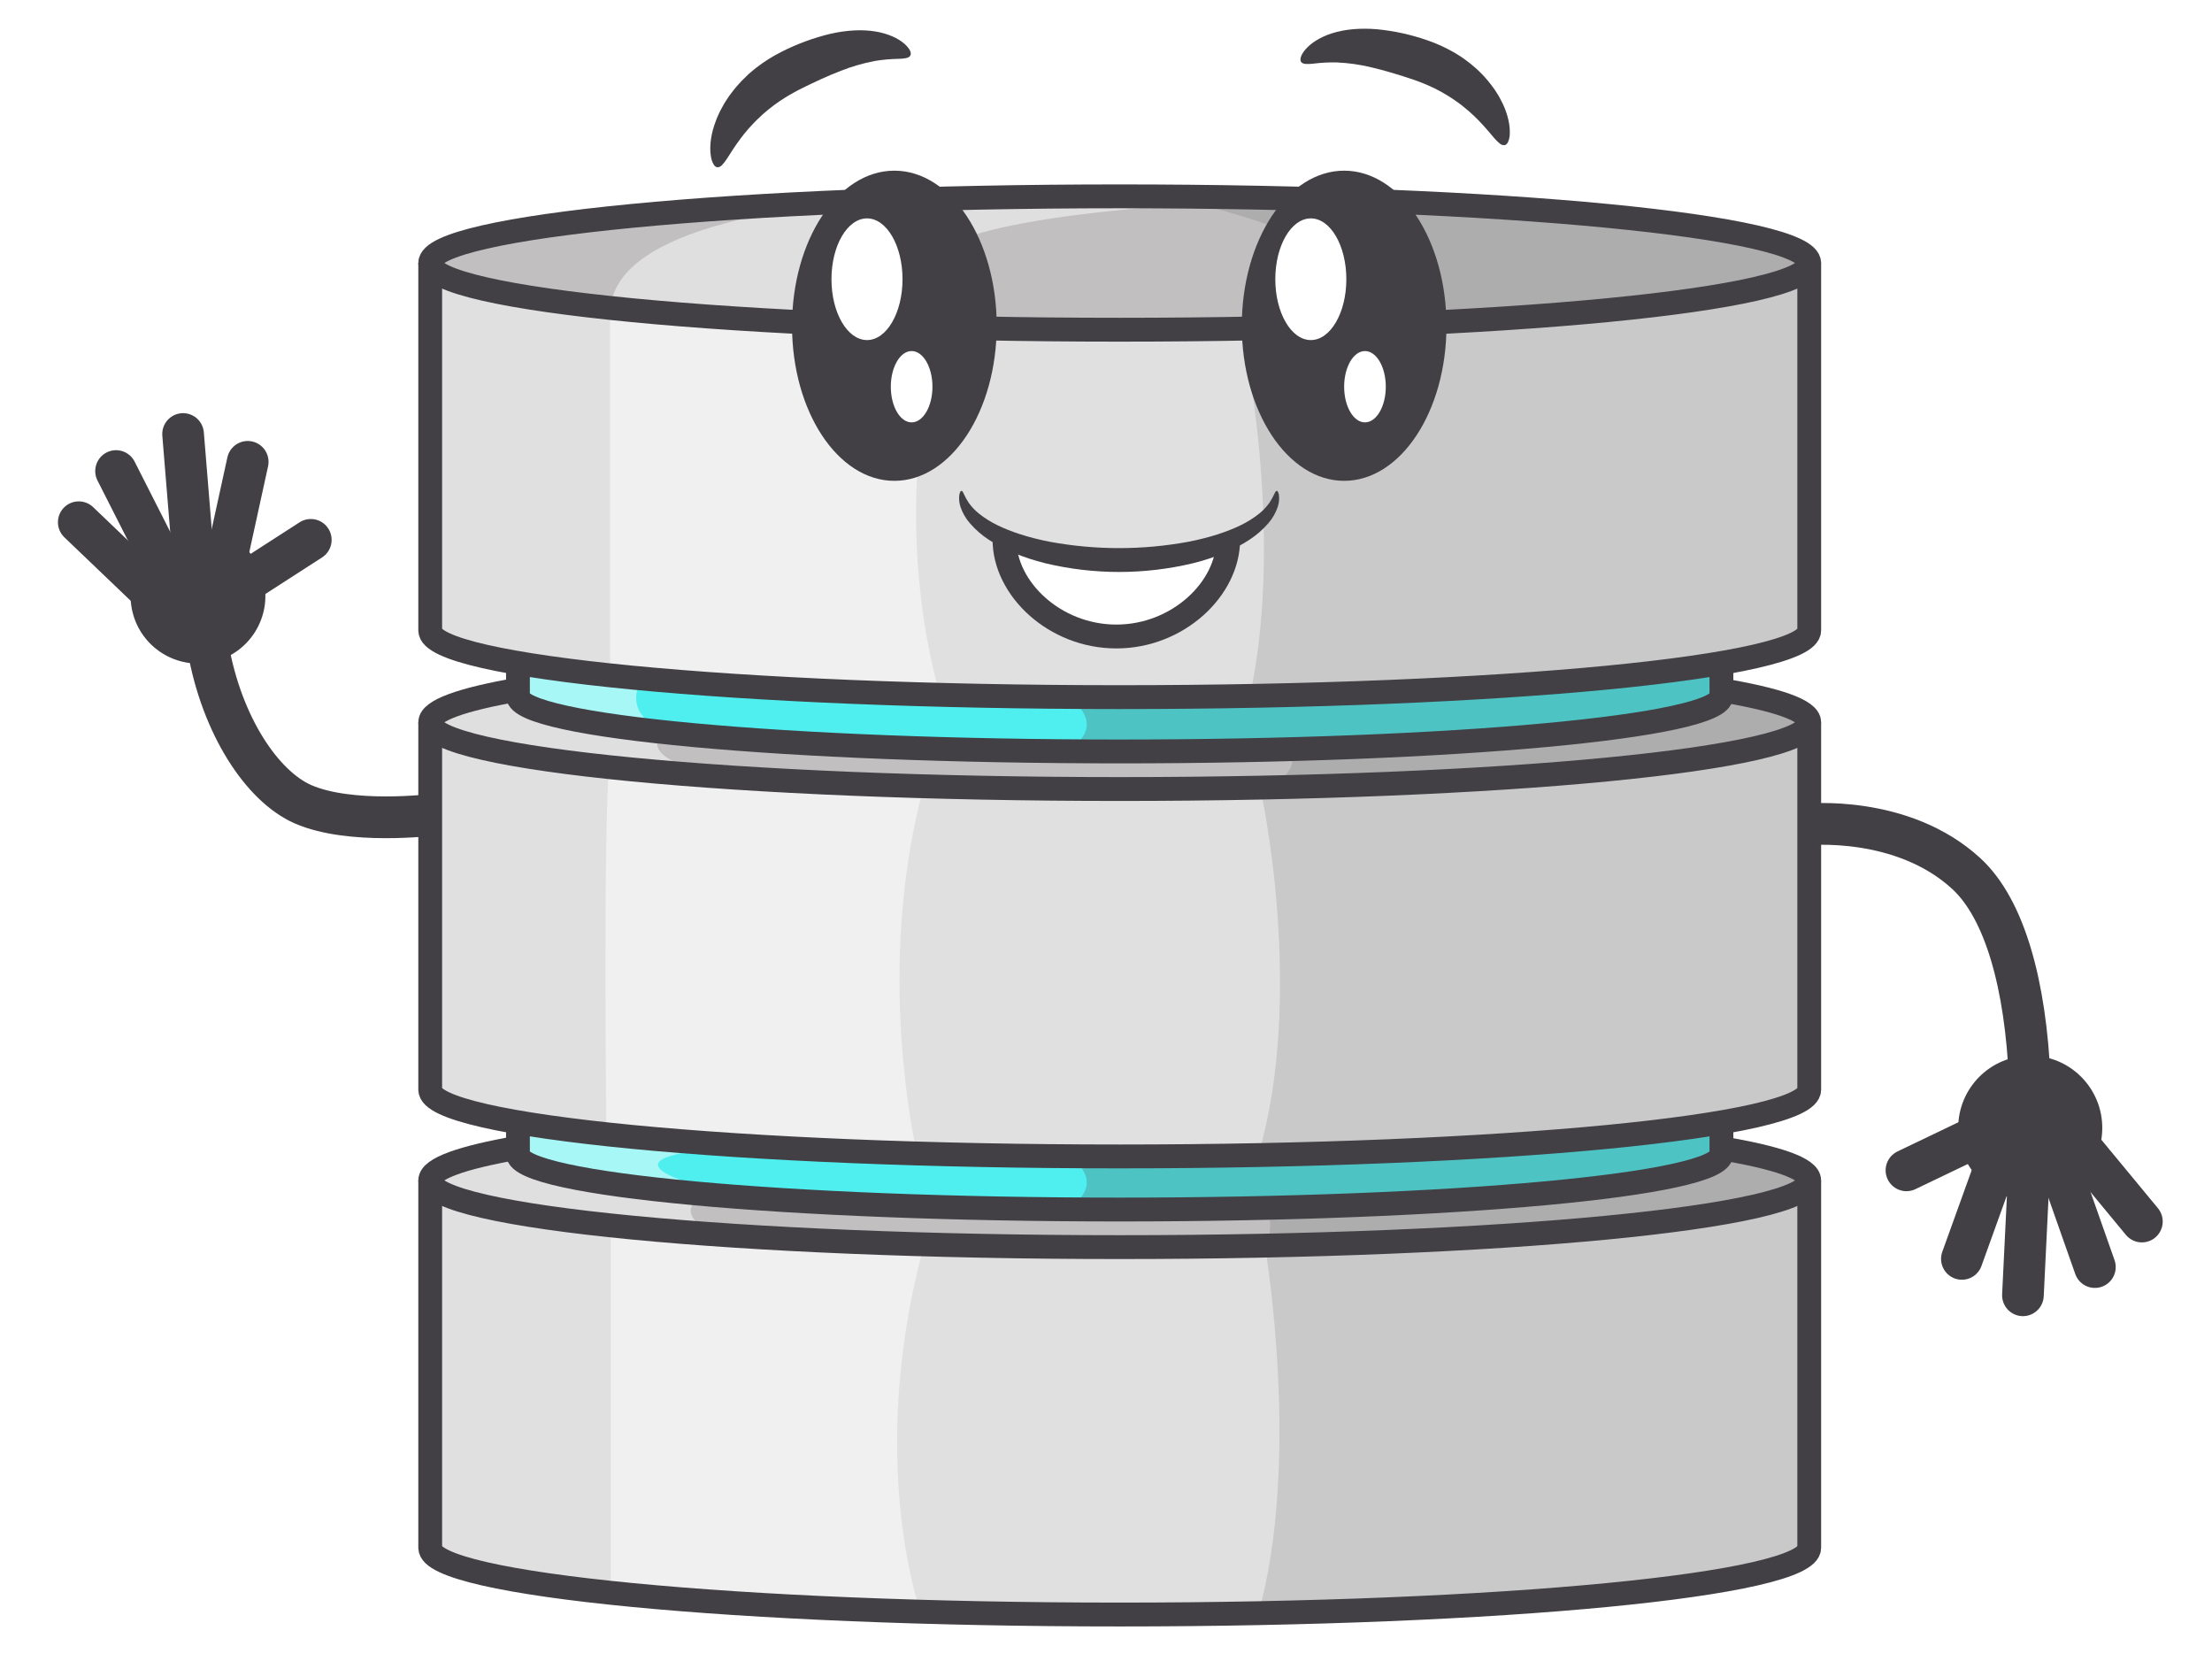
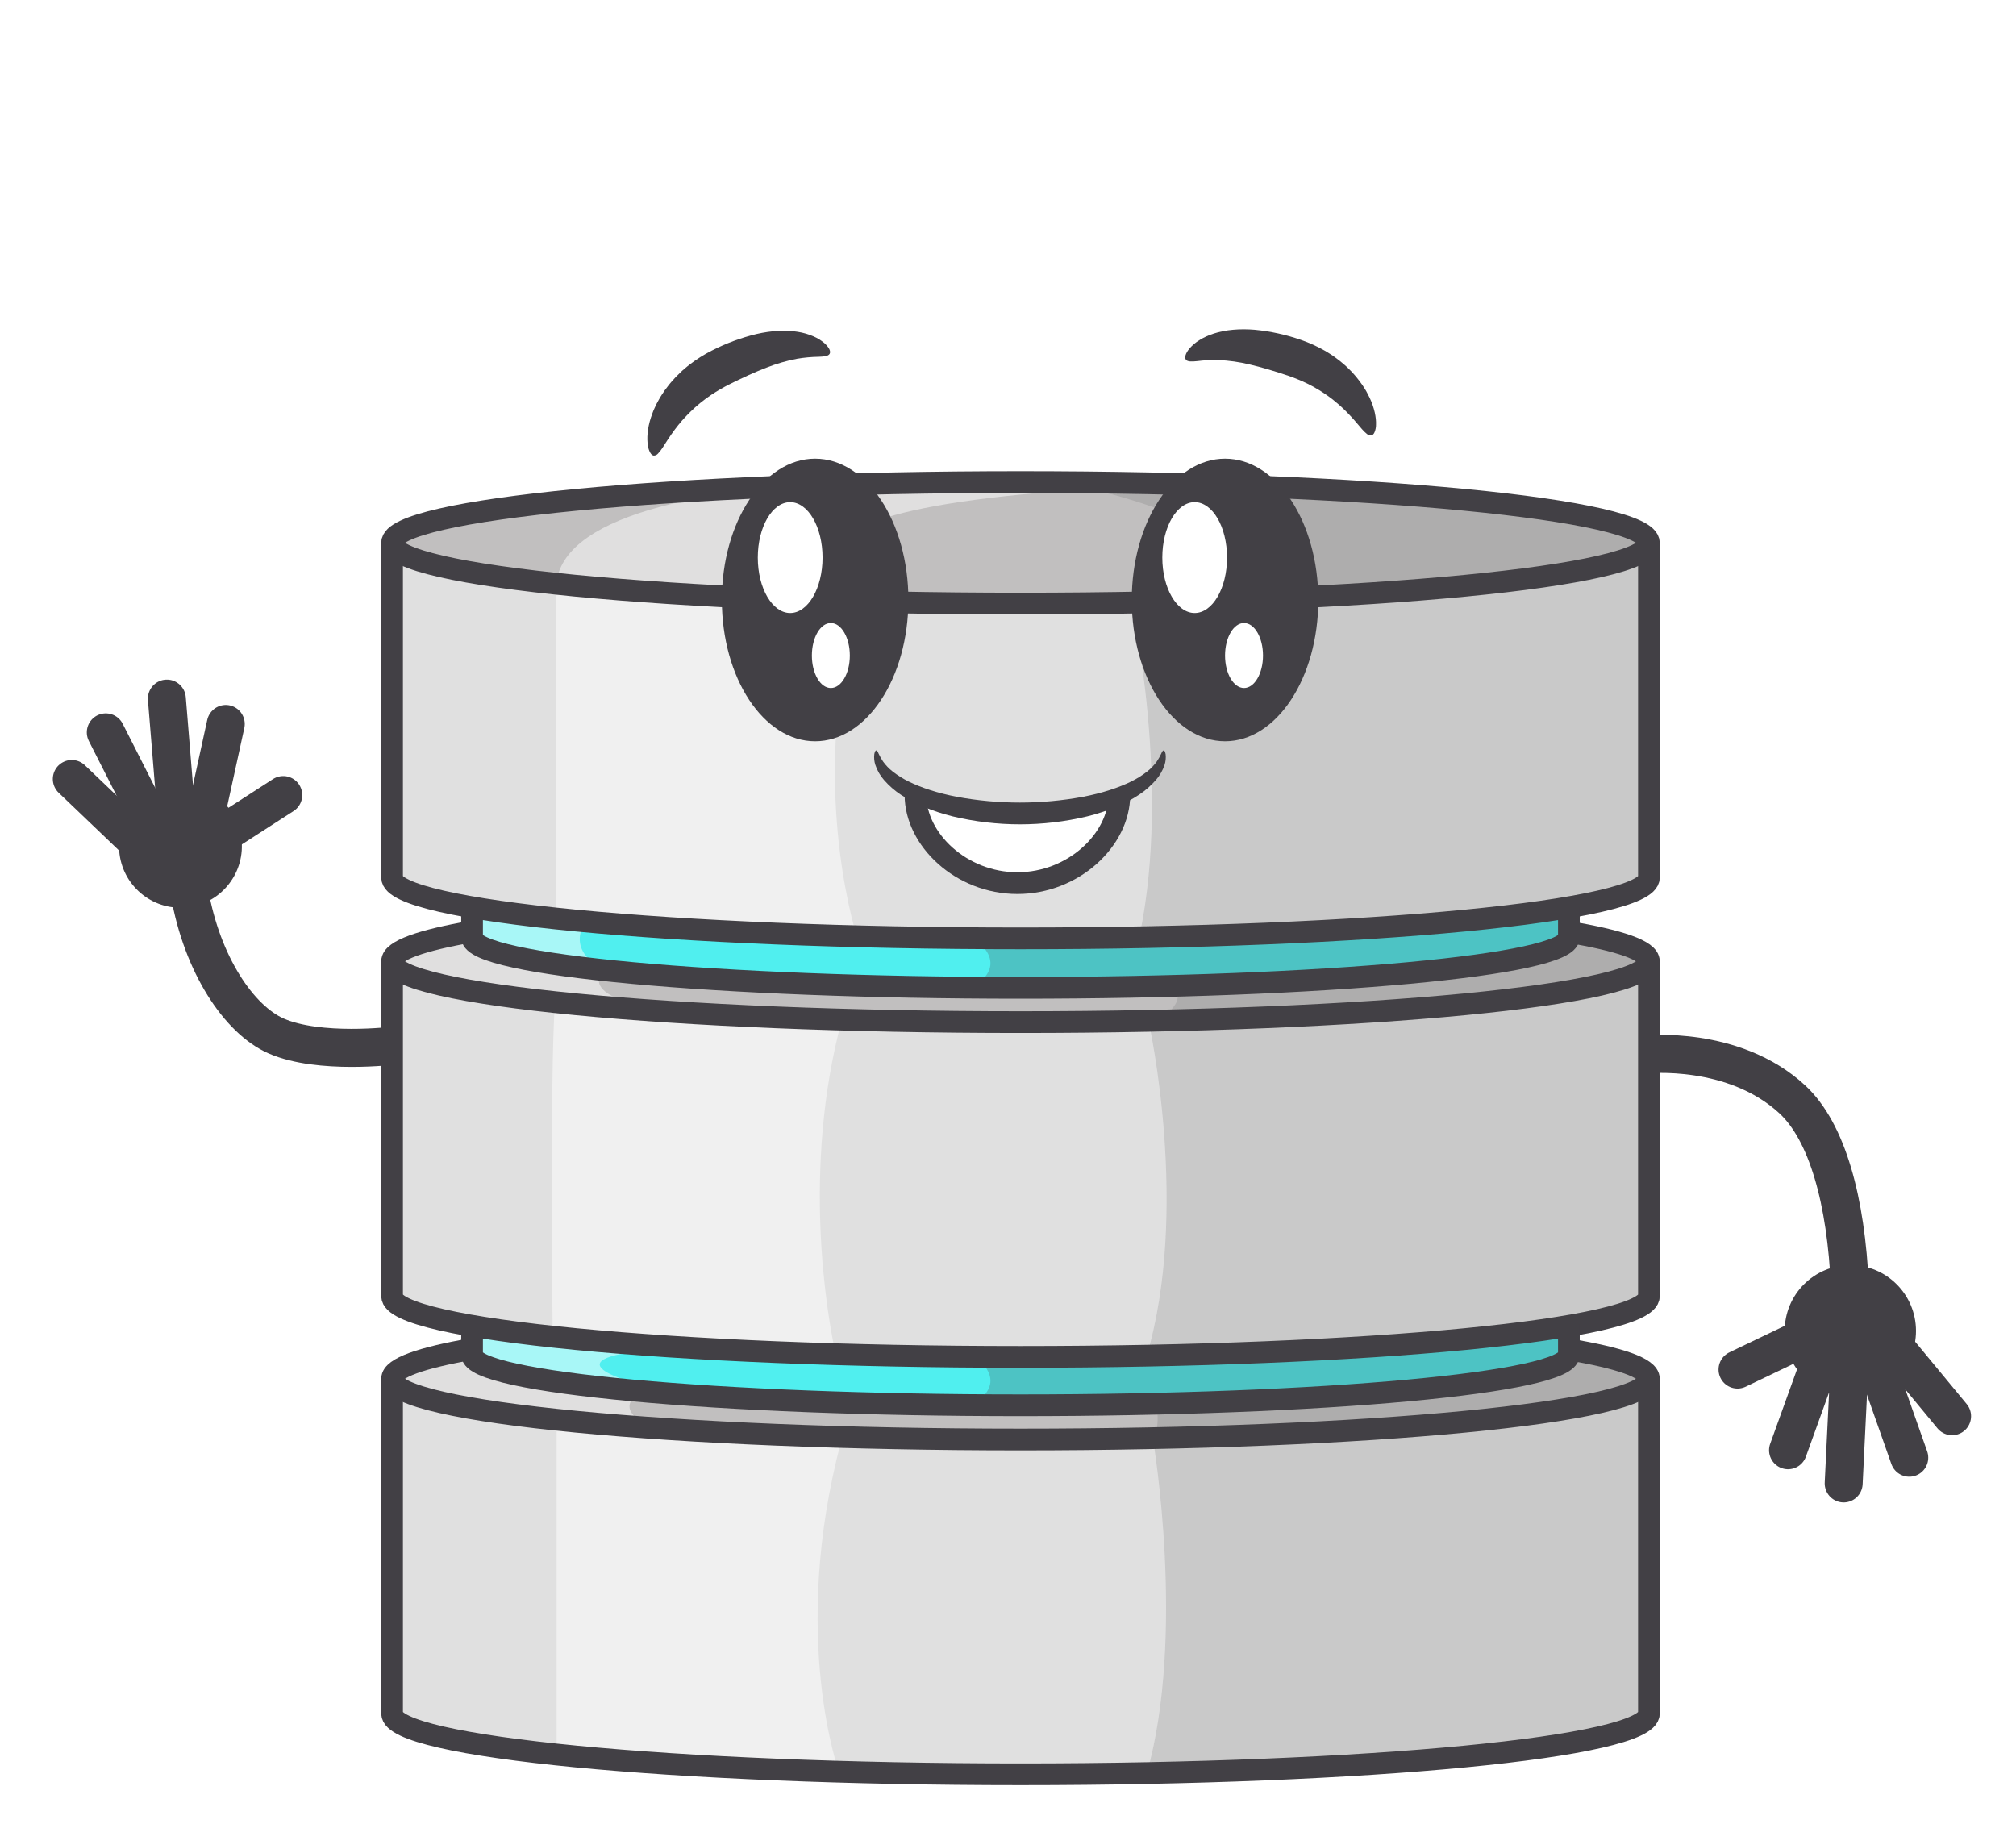
- <svg xmlns="http://www.w3.org/2000/svg" xmlns:xlink="http://www.w3.org/1999/xlink" viewBox="0 0 399 301" version="1.1">
+ <svg xmlns="http://www.w3.org/2000/svg" xmlns:xlink="http://www.w3.org/1999/xlink" viewBox="0 -60 399 361" version="1.1">
  <defs>
    <filter id="alpha" filterUnits="objectBoundingBox" x="0%" y="0%" width="100%" height="100%">
      <feColorMatrix type="matrix" in="SourceGraphic" values="0 0 0 0 1 0 0 0 0 1 0 0 0 0 1 0 0 0 1 0" />
    </filter>
    <mask id="mask0">
      <g filter="url(#alpha)">
        <rect x="0" y="0" width="399" height="301" style="fill:rgb(0%,0%,0%);fill-opacity:0.149;stroke:none;" />
      </g>
    </mask>
    <clipPath id="clip1">
      <rect x="0" y="0" width="399" height="301" />
    </clipPath>
    <g id="surface5" clip-path="url(#clip1)">
      <path style=" stroke:none;fill-rule:nonzero;fill:rgb(25.882%,25.098%,27.059%);fill-opacity:1;" d="M 224.176 60.641 C 224.176 60.641 231.652 95.023 225.68 124.539 C 225.68 124.539 311.996 125.227 325.734 114.039 C 326.594 91.016 324.66 48.633 324.66 48.633 C 324.66 48.633 343.332 35.938 204.68 34.215 C 235.59 40.461 261.773 51.004 224.176 60.641 Z M 224.176 60.641 " />
    </g>
    <mask id="mask1">
      <g filter="url(#alpha)">
        <rect x="0" y="0" width="399" height="301" style="fill:rgb(0%,0%,0%);fill-opacity:0.149;stroke:none;" />
      </g>
    </mask>
    <clipPath id="clip2">
      <rect x="0" y="0" width="399" height="301" />
    </clipPath>
    <g id="surface8" clip-path="url(#clip2)">
      <path style=" stroke:none;fill-rule:nonzero;fill:rgb(25.882%,25.098%,27.059%);fill-opacity:1;" d="M 227.434 142.66 C 227.434 142.66 235.555 179.414 226.914 208.516 C 226.914 208.516 312.98 207.223 326.82 196.895 C 326.496 155.91 326.305 131.188 326.305 131.188 C 326.305 131.188 327.164 127.312 310.281 124.301 C 307.703 126.598 314 133.051 230.582 135.488 C 236.875 136.504 229.586 142.555 227.434 142.66 Z M 227.434 142.66 " />
    </g>
    <mask id="mask2">
      <g filter="url(#alpha)">
        <rect x="0" y="0" width="399" height="301" style="fill:rgb(0%,0%,0%);fill-opacity:0.149;stroke:none;" />
      </g>
    </mask>
    <clipPath id="clip3">
      <rect x="0" y="0" width="399" height="301" />
    </clipPath>
    <g id="surface11" clip-path="url(#clip3)">
      <path style=" stroke:none;fill-rule:nonzero;fill:rgb(25.882%,25.098%,27.059%);fill-opacity:1;" d="M 228.254 225.25 C 228.254 225.25 234.73 263.578 226.965 291.086 C 226.965 291.086 315.875 291.77 326.496 278.859 C 325.855 249.492 324.566 217.223 324.566 217.223 C 324.566 217.223 331.969 209.797 311.367 207.539 C 305.895 213.672 261.465 216.254 228.629 217.223 C 229.918 221.746 228.254 225.25 228.254 225.25 Z M 228.254 225.25 " />
    </g>
    <mask id="mask3">
      <g filter="url(#alpha)">
        <rect x="0" y="0" width="399" height="301" style="fill:rgb(0%,0%,0%);fill-opacity:0.251;stroke:none;" />
      </g>
    </mask>
    <clipPath id="clip4">
      <rect x="0" y="0" width="399" height="301" />
    </clipPath>
    <g id="surface14" clip-path="url(#clip4)">
      <path style=" stroke:none;fill-rule:nonzero;fill:rgb(25.882%,25.098%,27.059%);fill-opacity:1;" d="M 191.59 125.016 C 191.59 125.016 200.816 129.965 192.66 135.344 C 218.848 137.066 303.625 133.84 310.281 125.23 C 311.996 121.359 309.422 119.207 309.422 119.207 C 309.422 119.207 250.613 126.523 191.59 125.016 Z M 191.59 125.016 " />
    </g>
    <mask id="mask4">
      <g filter="url(#alpha)">
        <rect x="0" y="0" width="399" height="301" style="fill:rgb(0%,0%,0%);fill-opacity:0.251;stroke:none;" />
      </g>
    </mask>
    <clipPath id="clip5">
      <rect x="0" y="0" width="399" height="301" />
    </clipPath>
    <g id="surface17" clip-path="url(#clip5)">
      <path style=" stroke:none;fill-rule:nonzero;fill:rgb(25.882%,25.098%,27.059%);fill-opacity:1;" d="M 191.59 207.637 C 191.59 207.637 200.816 212.586 192.66 217.965 C 218.848 219.684 303.625 216.457 310.281 207.852 C 311.996 203.98 309.422 201.828 309.422 201.828 C 309.422 201.828 250.613 209.141 191.59 207.637 Z M 191.59 207.637 " />
    </g>
    <mask id="mask5">
      <g filter="url(#alpha)">
        <rect x="0" y="0" width="399" height="301" style="fill:rgb(0%,0%,0%);fill-opacity:0.502;stroke:none;" />
      </g>
    </mask>
    <clipPath id="clip6">
      <rect x="0" y="0" width="399" height="301" />
    </clipPath>
    <g id="surface20" clip-path="url(#clip6)">
      <path style=" stroke:none;fill-rule:nonzero;fill:rgb(100%,100%,100%);fill-opacity:1;" d="M 163.023 224.227 C 156.934 223.828 150.449 223.582 144.445 223.129 C 133.285 222.266 123.754 223.867 112.809 221.066 C 112.133 220.891 111.469 220.668 110.82 220.402 C 110.805 220.59 110.16 219.613 110.16 219.809 C 110.16 228.52 110.16 285.965 110.16 285.965 C 110.16 285.965 128.273 289.18 166.18 291.129 C 166.18 291.129 156.176 264.008 166.48 225.277 C 165.309 224.988 164.156 224.637 163.023 224.227 Z M 163.023 224.227 " />
    </g>
    <mask id="mask6">
      <g filter="url(#alpha)">
        <rect x="0" y="0" width="399" height="301" style="fill:rgb(0%,0%,0%);fill-opacity:0.502;stroke:none;" />
      </g>
    </mask>
    <clipPath id="clip7">
      <rect x="0" y="0" width="399" height="301" />
    </clipPath>
    <g id="surface23" clip-path="url(#clip7)">
      <path style=" stroke:none;fill-rule:nonzero;fill:rgb(100%,100%,100%);fill-opacity:1;" d="M 126.777 215.484 C 116.477 214.594 106.223 212.164 96.086 209.141 C 94.406 208.723 92.883 207.891 91.363 207.051 C 87.285 207.48 78.512 209.121 78.004 215.363 C 78.652 215.629 79.316 215.848 79.992 216.027 C 90.938 218.824 101.453 220.762 112.613 221.621 C 118.625 222.078 124.699 222.727 130.789 223.129 C 126.828 221.707 121.543 218.934 126.777 215.484 Z M 126.777 215.484 " />
    </g>
    <mask id="mask7">
      <g filter="url(#alpha)">
        <rect x="0" y="0" width="399" height="301" style="fill:rgb(0%,0%,0%);fill-opacity:0.502;stroke:none;" />
      </g>
    </mask>
    <clipPath id="clip8">
      <rect x="0" y="0" width="399" height="301" />
    </clipPath>
    <g id="surface26" clip-path="url(#clip8)">
      <path style=" stroke:none;fill-rule:nonzero;fill:rgb(100%,100%,100%);fill-opacity:1;" d="M 93.73 202.859 L 93.418 206.898 C 93.418 206.898 92.605 206.918 91.355 207.051 C 92.875 207.891 94.398 208.723 96.074 209.141 C 106.223 212.156 116.484 214.594 126.77 215.484 C 127.32 215.129 127.895 214.805 128.484 214.52 C 128.484 214.52 106.895 209.492 127.84 207.262 C 116.426 205.352 105.16 202.34 93.73 202.859 Z M 93.73 202.859 " />
    </g>
    <mask id="mask8">
      <g filter="url(#alpha)">
        <rect x="0" y="0" width="399" height="301" style="fill:rgb(0%,0%,0%);fill-opacity:0.502;stroke:none;" />
      </g>
    </mask>
    <clipPath id="clip9">
      <rect x="0" y="0" width="399" height="301" />
    </clipPath>
    <g id="surface29" clip-path="url(#clip9)">
      <path style=" stroke:none;fill-rule:nonzero;fill:rgb(100%,100%,100%);fill-opacity:1;" d="M 90.234 124.336 C 86.031 124.77 79.129 126.211 78.047 131.043 C 78.004 131.23 77.969 131.453 77.93 131.711 C 87.723 136.082 99.137 136.418 110.027 137.926 C 111.316 138.141 112.391 138.355 113.676 138.355 C 117.613 138.645 121.547 138.719 125.48 138.809 C 121.012 137.52 117.047 135.492 119.078 132.613 C 111.199 132.008 103.449 130.246 96.078 127.383 C 94.062 126.504 92.109 125.484 90.234 124.336 Z M 90.234 124.336 " />
    </g>
    <mask id="mask9">
      <g filter="url(#alpha)">
        <rect x="0" y="0" width="399" height="301" style="fill:rgb(0%,0%,0%);fill-opacity:0.502;stroke:none;" />
      </g>
    </mask>
    <clipPath id="clip10">
      <rect x="0" y="0" width="399" height="301" />
    </clipPath>
    <g id="surface32" clip-path="url(#clip10)">
      <path style=" stroke:none;fill-rule:nonzero;fill:rgb(100%,100%,100%);fill-opacity:1;" d="M 92.746 119.992 L 93.504 124.156 C 93.504 124.156 92.148 124.145 90.234 124.336 C 92.109 125.484 94.062 126.504 96.078 127.383 C 103.449 130.246 111.199 132.008 119.078 132.613 C 119.262 132.359 119.465 132.121 119.688 131.902 C 119.688 131.902 111.98 128.891 115.809 122.465 C 111.688 121.625 107.637 120.801 103.59 120.5 C 99.977 120.18 96.359 120.07 92.746 119.992 Z M 92.746 119.992 " />
    </g>
    <mask id="mask10">
      <g filter="url(#alpha)">
        <rect x="0" y="0" width="399" height="301" style="fill:rgb(0%,0%,0%);fill-opacity:0.502;stroke:none;" />
      </g>
    </mask>
    <clipPath id="clip11">
      <rect x="0" y="0" width="399" height="301" />
    </clipPath>
    <g id="surface35" clip-path="url(#clip11)">
      <path style=" stroke:none;fill-rule:nonzero;fill:rgb(100%,100%,100%);fill-opacity:1;" d="M 226.789 36.16 C 226.789 36.16 110.242 27.121 110.027 56.598 L 110.027 120.285 C 110.027 120.285 112.82 122.434 124.84 123.297 L 124.941 123.863 C 126.527 123.898 128.117 123.938 129.703 124 C 130.262 123.633 130.914 123.426 131.582 123.406 C 136.156 123.281 140.73 123.66 145.266 124.246 C 149.469 124.785 153.949 125.582 157.812 125.871 L 159.051 125.957 C 162.531 125.508 166.023 125.277 169.523 125.129 C 167.164 117.363 160.883 89.133 170.133 59.18 L 180.863 60.473 C 180.863 60.473 125.91 40.891 226.789 36.16 Z M 226.789 36.16 " />
    </g>
    <mask id="mask11">
      <g filter="url(#alpha)">
        <rect x="0" y="0" width="399" height="301" style="fill:rgb(0%,0%,0%);fill-opacity:0.502;stroke:none;" />
      </g>
    </mask>
    <clipPath id="clip12">
      <rect x="0" y="0" width="399" height="301" />
    </clipPath>
    <g id="surface38" clip-path="url(#clip12)">
      <path style=" stroke:none;fill-rule:nonzero;fill:rgb(100%,100%,100%);fill-opacity:1;" d="M 166.691 141.586 C 166.691 141.586 161.914 142.469 157.461 141.176 C 153.527 141.086 149.59 141.012 145.656 140.723 C 144.371 140.723 143.297 140.508 142.008 140.293 C 135.02 139.324 128.027 140.344 121.176 138.969 C 119.609 138.93 118.043 138.934 116.477 138.914 C 114.25 138.918 112.031 138.781 109.824 138.504 C 108.785 153.578 109.379 204.195 109.379 204.195 C 109.379 204.195 118.84 206.578 125.922 206.578 L 125.91 206.73 C 131.023 206.5 136.105 206.977 141.184 207.742 C 149.273 208.008 157.367 208.227 165.465 208.332 C 163.715 200.574 158.602 171.316 166.691 141.586 Z M 166.691 141.586 " />
    </g>
  </defs>
  <g id="surface1">
    <path style=" stroke:none;fill-rule:nonzero;fill:rgb(87.843%,87.843%,87.843%);fill-opacity:1;" d="M 76.68 113.312 C 76.68 113.312 84.406 124.609 191.293 125.254 C 296.891 128.48 326.184 115.25 326.184 115.25 L 327.469 46.832 C 327.469 46.832 322.961 57.156 209.637 59.094 C 96.312 61.031 76.996 48.121 76.996 48.121 Z M 76.68 113.312 " />
    <path style=" stroke:none;fill-rule:nonzero;fill:rgb(87.843%,87.843%,87.843%);fill-opacity:1;" d="M 76.68 195.934 C 76.68 195.934 84.406 207.227 191.293 207.871 C 296.891 211.102 326.184 197.867 326.184 197.867 L 327.469 129.449 C 327.469 129.449 322.961 139.777 209.637 141.715 C 96.312 143.648 76.996 130.742 76.996 130.742 Z M 76.68 195.934 " />
    <path style=" stroke:none;fill-rule:nonzero;fill:rgb(87.843%,87.843%,87.843%);fill-opacity:1;" d="M 76.68 279.41 C 76.68 279.41 84.406 290.707 191.293 291.352 C 296.891 294.578 326.184 281.348 326.184 281.348 L 327.469 212.93 C 327.469 212.93 322.961 223.258 209.637 225.191 C 96.312 227.129 76.996 214.219 76.996 214.219 Z M 76.68 279.41 " />
    <path style=" stroke:none;fill-rule:nonzero;fill:rgb(75.686%,74.902%,74.902%);fill-opacity:1;" d="M 92.93 206.777 C 92.93 206.777 79.336 208.355 77.762 213.805 C 77.762 213.805 89.234 224.328 199.656 224.973 C 310.082 225.617 327.465 212.926 327.465 212.926 C 327.465 212.926 318.008 206.766 310.137 207.055 C 310.422 210.066 306.988 212.793 286.672 214.801 C 266.352 216.809 95.98 223.426 92.93 206.777 Z M 92.93 206.777 " />
    <path style=" stroke:none;fill-rule:nonzero;fill:rgb(75.686%,74.902%,74.902%);fill-opacity:1;" d="M 92.93 123.727 C 92.93 123.727 79.336 125.305 77.762 130.754 C 77.762 130.754 89.234 141.277 199.656 141.926 C 310.082 142.57 327.465 129.875 327.465 129.875 C 327.465 129.875 318.008 123.719 310.137 124.008 C 310.422 127.02 306.988 129.742 286.672 131.75 C 266.352 133.762 95.98 140.379 92.93 123.727 Z M 92.93 123.727 " />
    <path style=" stroke:none;fill-rule:nonzero;fill:rgb(75.686%,74.902%,74.902%);fill-opacity:1;" d="M 325.855 47.035 C 325.855 40.332 270.094 34.895 201.309 34.895 C 132.523 34.895 76.762 40.332 76.762 47.035 C 76.762 53.742 132.523 59.18 201.309 59.18 C 270.094 59.18 325.855 53.742 325.855 47.035 Z M 325.855 47.035 " />
    <path style=" stroke:none;fill-rule:nonzero;fill:rgb(31.373%,93.725%,93.725%);fill-opacity:1;" d="M 93.289 119.637 C 93.289 119.637 186.137 131.387 310.723 119.766 C 312.012 124.93 309.758 126.223 309.758 126.223 C 309.758 126.223 277.242 136.227 195.473 135.258 C 113.699 134.289 92.773 126.223 92.773 126.223 Z M 93.289 119.637 " />
    <path style=" stroke:none;fill-rule:nonzero;fill:rgb(31.373%,93.725%,93.725%);fill-opacity:1;" d="M 93.074 202.473 C 93.074 202.473 178.926 214.953 310.281 202.902 L 309.852 208.926 C 309.852 208.926 293.109 220.977 187.512 217.965 C 112.391 217.102 94.504 210.074 94.504 210.074 Z M 93.074 202.473 " />
    <path style=" stroke:none;fill-rule:nonzero;fill:rgb(100%,100%,100%);fill-opacity:1;" d="M 215.754 99.891 C 215.395 100.152 215.02 100.391 214.629 100.602 C 214.891 100.445 213.918 100.855 213.789 100.895 C 212.918 101.137 212.027 101.32 211.133 101.438 C 209.238 101.773 207.328 101.977 205.406 102.047 C 203.402 102.113 200.926 102.117 199.27 101.898 C 196.828 101.57 194.406 101.109 191.938 101.004 C 191.422 100.977 190.902 101.082 190.438 101.309 L 190.402 101.309 C 190.328 101.285 190.113 101.207 189.988 101.16 C 189.863 101.117 189.734 101.035 189.609 100.969 C 189.523 100.922 189.438 100.871 189.355 100.82 C 189.324 100.789 189.074 100.605 188.984 100.52 L 188.941 100.48 C 188.812 100.285 188.703 100.082 188.609 99.867 C 187.809 98.172 185.363 97.816 183.887 98.719 C 182.172 99.766 181.938 101.754 182.738 103.449 C 183.711 105.504 185.422 106.785 187.426 107.578 C 187.312 108.906 187.895 110.332 189.145 110.902 C 195.246 113.684 203.215 115.289 209.535 112.406 C 210.734 111.859 211.809 111.066 212.984 110.469 L 213.004 110.469 C 213.262 110.359 213.52 110.254 213.777 110.152 C 214.512 109.852 215.238 109.531 215.965 109.211 C 218.637 108.023 220.949 105.93 220.969 102.801 C 220.988 100.301 217.879 98.348 215.754 99.891 Z M 215.754 99.891 " />
    <use xlink:href="#surface5" mask="url(#mask0)" />
    <use xlink:href="#surface8" mask="url(#mask1)" />
    <use xlink:href="#surface11" mask="url(#mask2)" />
    <use xlink:href="#surface14" mask="url(#mask3)" />
    <use xlink:href="#surface17" mask="url(#mask4)" />
    <use xlink:href="#surface20" mask="url(#mask5)" />
    <use xlink:href="#surface23" mask="url(#mask6)" />
    <use xlink:href="#surface26" mask="url(#mask7)" />
    <use xlink:href="#surface29" mask="url(#mask8)" />
    <use xlink:href="#surface32" mask="url(#mask9)" />
    <use xlink:href="#surface35" mask="url(#mask10)" />
    <use xlink:href="#surface38" mask="url(#mask11)" />
    <path style="fill:none;stroke-width:20;stroke-linecap:butt;stroke-linejoin:miter;stroke:rgb(25.882%,25.098%,27.059%);stroke-opacity:1;stroke-miterlimit:10;" d="M 1520.484 220.482 C 1520.484 189.599 1261.046 164.581 941.002 164.581 C 620.977 164.581 361.539 189.599 361.539 220.482 C 361.539 251.347 620.977 276.383 941.002 276.383 C 1261.046 276.383 1520.484 251.347 1520.484 220.482 Z M 1520.484 220.482 " transform="matrix(0.214632,0,0,0.215154,0,0)" />
    <path style="fill:none;stroke-width:20;stroke-linecap:butt;stroke-linejoin:miter;stroke:rgb(25.882%,25.098%,27.059%);stroke-opacity:1;stroke-miterlimit:10;" d="M 361.557 220.446 L 361.557 528.456 C 361.557 559.339 620.995 584.357 941.039 584.357 C 1261.064 584.357 1520.502 559.357 1520.502 528.456 L 1520.502 220.555 " transform="matrix(0.214632,0,0,0.215154,0,0)" />
    <path style="fill:none;stroke-width:20;stroke-linecap:butt;stroke-linejoin:miter;stroke:rgb(25.882%,25.098%,27.059%);stroke-opacity:1;stroke-miterlimit:10;" d="M 435.303 555.054 L 435.303 583.358 C 435.303 609.049 661.726 629.891 941.002 629.891 C 1220.296 629.891 1446.702 609.049 1446.702 583.358 L 1446.702 555.054 " transform="matrix(0.214632,0,0,0.215154,0,0)" />
    <path style="fill:none;stroke-width:20;stroke-linecap:butt;stroke-linejoin:miter;stroke:rgb(25.882%,25.098%,27.059%);stroke-opacity:1;stroke-miterlimit:10;" d="M 1445.774 578.348 C 1493.384 586.282 1520.484 595.468 1520.484 605.472 C 1520.484 636.355 1261.046 661.391 941.002 661.391 C 620.977 661.391 361.557 636.355 361.557 605.454 C 361.557 595.559 388.402 586.173 435.376 578.039 " transform="matrix(0.214632,0,0,0.215154,0,0)" />
    <path style="fill:none;stroke-width:20;stroke-linecap:butt;stroke-linejoin:miter;stroke:rgb(25.882%,25.098%,27.059%);stroke-opacity:1;stroke-miterlimit:10;" d="M 361.557 605.454 L 361.557 913.446 C 361.557 944.329 620.995 969.365 941.039 969.365 C 1261.064 969.365 1520.502 944.365 1520.502 913.446 L 1520.502 605.563 " transform="matrix(0.214632,0,0,0.215154,0,0)" />
    <path style="fill:none;stroke-width:20;stroke-linecap:butt;stroke-linejoin:miter;stroke:rgb(25.882%,25.098%,27.059%);stroke-opacity:1;stroke-miterlimit:10;" d="M 435.303 936.068 L 435.303 967.35 C 435.303 993.058 661.726 1013.883 941.002 1013.883 C 1220.296 1013.883 1446.702 993.058 1446.702 967.35 L 1446.702 939.063 " transform="matrix(0.214632,0,0,0.215154,0,0)" />
    <path style="fill:none;stroke-width:20;stroke-linecap:butt;stroke-linejoin:miter;stroke:rgb(25.882%,25.098%,27.059%);stroke-opacity:1;stroke-miterlimit:10;" d="M 1445.774 962.357 C 1493.384 970.273 1520.484 979.478 1520.484 989.482 C 1520.484 1020.364 1261.046 1045.383 941.002 1045.383 C 620.977 1045.383 361.557 1020.364 361.557 989.445 C 361.557 979.569 388.402 970.182 435.376 962.049 " transform="matrix(0.214632,0,0,0.215154,0,0)" />
    <path style="fill:none;stroke-width:20;stroke-linecap:butt;stroke-linejoin:miter;stroke:rgb(25.882%,25.098%,27.059%);stroke-opacity:1;stroke-miterlimit:10;" d="M 361.557 989.445 L 361.557 1297.456 C 361.557 1328.338 620.995 1353.357 941.039 1353.357 C 1261.064 1353.357 1520.502 1328.356 1520.502 1297.456 L 1520.502 989.554 " transform="matrix(0.214632,0,0,0.215154,0,0)" />
    <path style=" stroke:none;fill-rule:nonzero;fill:rgb(25.882%,25.098%,27.059%);fill-opacity:1;" d="M 260.914 58.75 C 260.914 43.301 252.652 30.781 242.457 30.781 C 232.262 30.781 223.996 43.301 223.996 58.75 C 223.996 74.195 232.262 86.719 242.457 86.719 C 252.652 86.719 260.914 74.195 260.914 58.75 Z M 260.914 58.75 " />
    <path style=" stroke:none;fill-rule:nonzero;fill:rgb(25.882%,25.098%,27.059%);fill-opacity:1;" d="M 179.785 58.75 C 179.785 43.301 171.52 30.781 161.324 30.781 C 151.133 30.781 142.867 43.301 142.867 58.75 C 142.867 74.195 151.133 86.719 161.324 86.719 C 171.52 86.719 179.785 74.195 179.785 58.75 Z M 179.785 58.75 " />
    <path style=" stroke:none;fill-rule:nonzero;fill:rgb(100%,100%,100%);fill-opacity:1;" d="M 242.852 50.359 C 242.852 44.297 239.984 39.387 236.445 39.387 C 232.91 39.387 230.039 44.297 230.039 50.359 C 230.039 56.418 232.91 61.332 236.445 61.332 C 239.984 61.332 242.852 56.418 242.852 50.359 Z M 242.852 50.359 " />
    <path style=" stroke:none;fill-rule:nonzero;fill:rgb(100%,100%,100%);fill-opacity:1;" d="M 162.797 50.359 C 162.797 44.297 159.926 39.387 156.391 39.387 C 152.852 39.387 149.98 44.297 149.98 50.359 C 149.98 56.418 152.852 61.332 156.391 61.332 C 159.926 61.332 162.797 56.418 162.797 50.359 Z M 162.797 50.359 " />
    <path style=" stroke:none;fill-rule:nonzero;fill:rgb(100%,100%,100%);fill-opacity:1;" d="M 168.195 69.746 C 168.195 73.297 166.512 76.176 164.438 76.176 C 162.363 76.176 160.684 73.297 160.684 69.746 C 160.684 66.195 162.363 63.312 164.438 63.312 C 166.512 63.312 168.195 66.195 168.195 69.746 Z M 168.195 69.746 " />
    <path style=" stroke:none;fill-rule:nonzero;fill:rgb(100%,100%,100%);fill-opacity:1;" d="M 249.969 69.746 C 249.969 73.297 248.285 76.176 246.211 76.176 C 244.141 76.176 242.457 73.297 242.457 69.746 C 242.457 66.195 244.137 63.312 246.211 63.312 C 248.289 63.312 249.969 66.195 249.969 69.746 Z M 249.969 69.746 " />
    <path style="fill:none;stroke-width:35;stroke-linecap:butt;stroke-linejoin:miter;stroke:rgb(25.882%,25.098%,27.059%);stroke-opacity:1;stroke-miterlimit:10;" d="M 1517.881 691.185 C 1517.881 691.185 1598.543 682.615 1652.614 732.38 C 1685.046 762.228 1702.427 825.936 1705.812 904.876 " transform="matrix(0.214632,0,0,0.215154,0,0)" />
    <path style=" stroke:none;fill-rule:nonzero;fill:rgb(25.882%,25.098%,27.059%);fill-opacity:1;" d="M 379.207 203.418 C 379.211 210.613 373.391 216.445 366.215 216.445 C 359.035 216.449 353.219 210.613 353.219 203.418 C 353.215 196.227 359.035 190.391 366.211 190.391 C 373.391 190.391 379.207 196.223 379.207 203.418 Z M 379.207 203.418 " />
    <path style="fill:none;stroke-width:35;stroke-linecap:round;stroke-linejoin:miter;stroke:rgb(25.882%,25.098%,27.059%);stroke-opacity:1;stroke-miterlimit:10;" d="M 1731.146 940.734 L 1800.069 1023.923 " transform="matrix(0.214632,0,0,0.215154,0,0)" />
    <path style="fill:none;stroke-width:35;stroke-linecap:round;stroke-linejoin:miter;stroke:rgb(25.882%,25.098%,27.059%);stroke-opacity:1;stroke-miterlimit:10;" d="M 1721.064 950.211 L 1760.576 1062.086 " transform="matrix(0.214632,0,0,0.215154,0,0)" />
    <path style="fill:none;stroke-width:35;stroke-linecap:round;stroke-linejoin:miter;stroke:rgb(25.882%,25.098%,27.059%);stroke-opacity:1;stroke-miterlimit:10;" d="M 1705.976 965.48 L 1700.098 1085.743 " transform="matrix(0.214632,0,0,0.215154,0,0)" />
    <path style="fill:none;stroke-width:35;stroke-linecap:round;stroke-linejoin:miter;stroke:rgb(25.882%,25.098%,27.059%);stroke-opacity:1;stroke-miterlimit:10;" d="M 1684.955 955.149 L 1648.792 1055.223 " transform="matrix(0.214632,0,0,0.215154,0,0)" />
    <path style="fill:none;stroke-width:35;stroke-linecap:round;stroke-linejoin:miter;stroke:rgb(25.882%,25.098%,27.059%);stroke-opacity:1;stroke-miterlimit:10;" d="M 1665.973 950.483 L 1602.201 981.003 " transform="matrix(0.214632,0,0,0.215154,0,0)" />
    <path style="fill:none;stroke-width:35;stroke-linecap:butt;stroke-linejoin:miter;stroke:rgb(25.882%,25.098%,27.059%);stroke-opacity:1;stroke-miterlimit:10;" d="M 363.286 682.997 C 363.286 682.997 294.491 691.548 254.652 674.155 C 220.436 659.213 186.384 608.413 174.809 542.49 " transform="matrix(0.214632,0,0,0.215154,0,0)" />
    <path style=" stroke:none;fill-rule:nonzero;fill:rgb(25.882%,25.098%,27.059%);fill-opacity:1;" d="M 23.66 109.066 C 22.785 102.395 27.473 96.273 34.129 95.395 C 40.785 94.52 46.891 99.219 47.766 105.891 C 48.641 112.562 43.957 118.684 37.297 119.562 C 30.641 120.438 24.535 115.742 23.66 109.066 Z M 23.66 109.066 " />
    <path style="fill:none;stroke-width:35;stroke-linecap:round;stroke-linejoin:miter;stroke:rgb(25.882%,25.098%,27.059%);stroke-opacity:1;stroke-miterlimit:10;" d="M 142.104 510.191 L 66.193 437.768 " transform="matrix(0.214632,0,0,0.215154,0,0)" />
    <path style="fill:none;stroke-width:35;stroke-linecap:round;stroke-linejoin:miter;stroke:rgb(25.882%,25.098%,27.059%);stroke-opacity:1;stroke-miterlimit:10;" d="M 150.785 499.588 L 97.533 394.867 " transform="matrix(0.214632,0,0,0.215154,0,0)" />
    <path style="fill:none;stroke-width:35;stroke-linecap:round;stroke-linejoin:miter;stroke:rgb(25.882%,25.098%,27.059%);stroke-opacity:1;stroke-miterlimit:10;" d="M 163.616 482.667 L 153.861 363.821 " transform="matrix(0.214632,0,0,0.215154,0,0)" />
    <path style="fill:none;stroke-width:35;stroke-linecap:round;stroke-linejoin:miter;stroke:rgb(25.882%,25.098%,27.059%);stroke-opacity:1;stroke-miterlimit:10;" d="M 185.602 490.093 L 208.187 387.151 " transform="matrix(0.214632,0,0,0.215154,0,0)" />
    <path style="fill:none;stroke-width:35;stroke-linecap:round;stroke-linejoin:miter;stroke:rgb(25.882%,25.098%,27.059%);stroke-opacity:1;stroke-miterlimit:10;" d="M 203.128 489.911 L 261.203 452.547 " transform="matrix(0.214632,0,0,0.215154,0,0)" />
    <path style=" stroke:none;fill-rule:nonzero;fill:rgb(25.882%,25.098%,27.059%);fill-opacity:1;" d="M 271.422 26.172 C 271.68 26.121 271.887 25.914 272.047 25.551 C 272.246 25.059 272.348 24.535 272.336 24.008 C 272.387 22.691 272.051 20.781 271.051 18.676 L 270.641 17.879 L 270.426 17.465 L 270.184 17.062 L 269.66 16.238 C 269.477 15.961 269.273 15.699 269.07 15.422 C 268.645 14.852 268.191 14.305 267.711 13.785 C 267.469 13.508 267.195 13.262 266.934 12.992 C 266.668 12.727 266.395 12.457 266.102 12.211 L 265.207 11.457 C 264.898 11.211 264.578 10.98 264.254 10.738 L 263.762 10.383 L 263.246 10.051 C 262.898 9.836 262.551 9.605 262.191 9.406 C 260.695 8.551 259.125 7.84 257.496 7.277 C 254.531 6.242 251.453 5.566 248.328 5.27 C 245.371 5.023 242.559 5.27 240.273 6.004 C 239.238 6.324 238.246 6.777 237.328 7.355 C 236.629 7.789 235.996 8.324 235.449 8.941 C 234.57 9.992 234.41 10.824 234.73 11.215 C 235.055 11.602 235.84 11.594 236.922 11.477 C 238.32 11.301 239.73 11.227 241.145 11.262 C 243.223 11.352 245.293 11.645 247.316 12.133 C 249.68 12.68 252.312 13.473 255.09 14.41 C 256.32 14.84 257.523 15.336 258.695 15.898 C 258.977 16.039 259.25 16.191 259.523 16.328 L 259.938 16.543 L 260.328 16.773 C 260.586 16.93 260.855 17.07 261.105 17.227 L 261.844 17.699 C 262.094 17.848 262.316 18.023 262.551 18.184 C 262.785 18.348 263.02 18.496 263.234 18.668 C 263.66 19.008 264.105 19.312 264.484 19.668 C 264.68 19.836 264.891 19.992 265.074 20.16 L 265.617 20.66 L 265.887 20.906 L 266.133 21.152 L 266.625 21.637 C 267.895 22.918 268.82 24.098 269.566 24.945 C 269.871 25.301 270.211 25.629 270.578 25.926 C 270.816 26.121 271.121 26.211 271.422 26.172 Z M 271.422 26.172 " />
    <path style=" stroke:none;fill-rule:nonzero;fill:rgb(25.882%,25.098%,27.059%);fill-opacity:1;" d="M 129.406 30.172 C 129.719 30.164 130.012 30.027 130.215 29.793 C 130.543 29.449 130.836 29.074 131.094 28.676 C 131.723 27.73 132.496 26.418 133.598 24.965 L 134.027 24.414 L 134.242 24.133 L 134.484 23.852 L 134.961 23.273 C 135.129 23.082 135.312 22.898 135.484 22.699 C 135.824 22.305 136.23 21.93 136.613 21.531 C 136.805 21.332 137.027 21.148 137.234 20.949 C 137.438 20.75 137.648 20.551 137.879 20.367 L 138.555 19.789 C 138.789 19.602 139.035 19.422 139.277 19.23 L 139.641 18.945 L 140.023 18.676 C 140.281 18.496 140.535 18.305 140.801 18.129 C 141.902 17.402 143.047 16.734 144.223 16.133 C 146.875 14.801 149.41 13.637 151.703 12.762 C 153.668 11.984 155.703 11.395 157.781 11 C 159.191 10.766 160.617 10.637 162.043 10.613 C 163.141 10.574 163.918 10.496 164.191 10.043 C 164.465 9.59 164.168 8.809 163.137 7.891 C 162.5 7.355 161.789 6.914 161.027 6.586 C 160.023 6.148 158.969 5.844 157.887 5.676 C 155.504 5.277 152.664 5.438 149.746 6.105 C 146.668 6.848 143.684 7.953 140.863 9.398 C 139.316 10.184 137.844 11.113 136.469 12.168 C 136.133 12.422 135.824 12.699 135.5 12.965 L 135.035 13.363 L 134.59 13.793 C 134.297 14.078 134.008 14.352 133.73 14.637 L 132.941 15.512 C 132.676 15.797 132.445 16.105 132.211 16.402 C 131.977 16.703 131.746 16.992 131.535 17.297 C 131.129 17.91 130.719 18.496 130.395 19.109 C 130.227 19.414 130.055 19.707 129.906 20.004 L 129.492 20.898 C 129.426 21.043 129.363 21.191 129.301 21.332 C 129.238 21.469 129.188 21.625 129.137 21.77 L 128.832 22.621 C 128.098 24.867 128.008 26.816 128.223 28.129 C 128.285 28.66 128.449 29.172 128.711 29.637 C 128.914 29.973 129.148 30.152 129.406 30.172 Z M 129.406 30.172 " />
    <path style=" stroke:none;fill-rule:nonzero;fill:rgb(25.882%,25.098%,27.059%);fill-opacity:1;" d="M 173.426 88.523 C 173.277 88.523 173.141 88.758 173.039 89.254 C 172.949 89.984 173.023 90.727 173.254 91.422 C 173.625 92.516 174.207 93.527 174.969 94.391 C 175.941 95.508 177.062 96.488 178.297 97.301 C 180.988 99.098 184.52 100.578 188.547 101.582 C 197.301 103.68 206.43 103.68 215.184 101.582 C 219.211 100.578 222.742 99.098 225.434 97.301 C 226.668 96.488 227.789 95.508 228.762 94.391 C 229.523 93.527 230.105 92.516 230.477 91.422 C 230.707 90.727 230.781 89.984 230.691 89.254 C 230.59 88.758 230.453 88.523 230.305 88.523 C 230.16 88.523 230 88.758 229.832 89.152 C 229.582 89.691 229.289 90.211 228.957 90.707 C 228.422 91.453 227.785 92.121 227.062 92.688 C 226.078 93.461 225.016 94.125 223.895 94.676 C 221.363 95.926 218.082 96.992 214.316 97.715 C 206.082 99.23 197.637 99.23 189.398 97.715 C 185.637 96.992 182.352 95.926 179.824 94.676 C 178.703 94.125 177.641 93.461 176.656 92.688 C 175.934 92.121 175.293 91.453 174.758 90.707 C 174.43 90.211 174.137 89.691 173.883 89.152 C 173.73 88.758 173.574 88.523 173.426 88.523 Z M 173.426 88.523 " />
    <path style="fill:none;stroke-width:20;stroke-linecap:butt;stroke-linejoin:miter;stroke:rgb(25.882%,25.098%,27.059%);stroke-opacity:1;stroke-miterlimit:10;" d="M 1032.183 452.456 C 1032.183 493.361 990.087 533.539 938.181 533.539 C 886.275 533.539 844.179 493.361 844.179 452.456 " transform="matrix(0.214632,0,0,0.215154,0,0)" />
  </g>
</svg>
